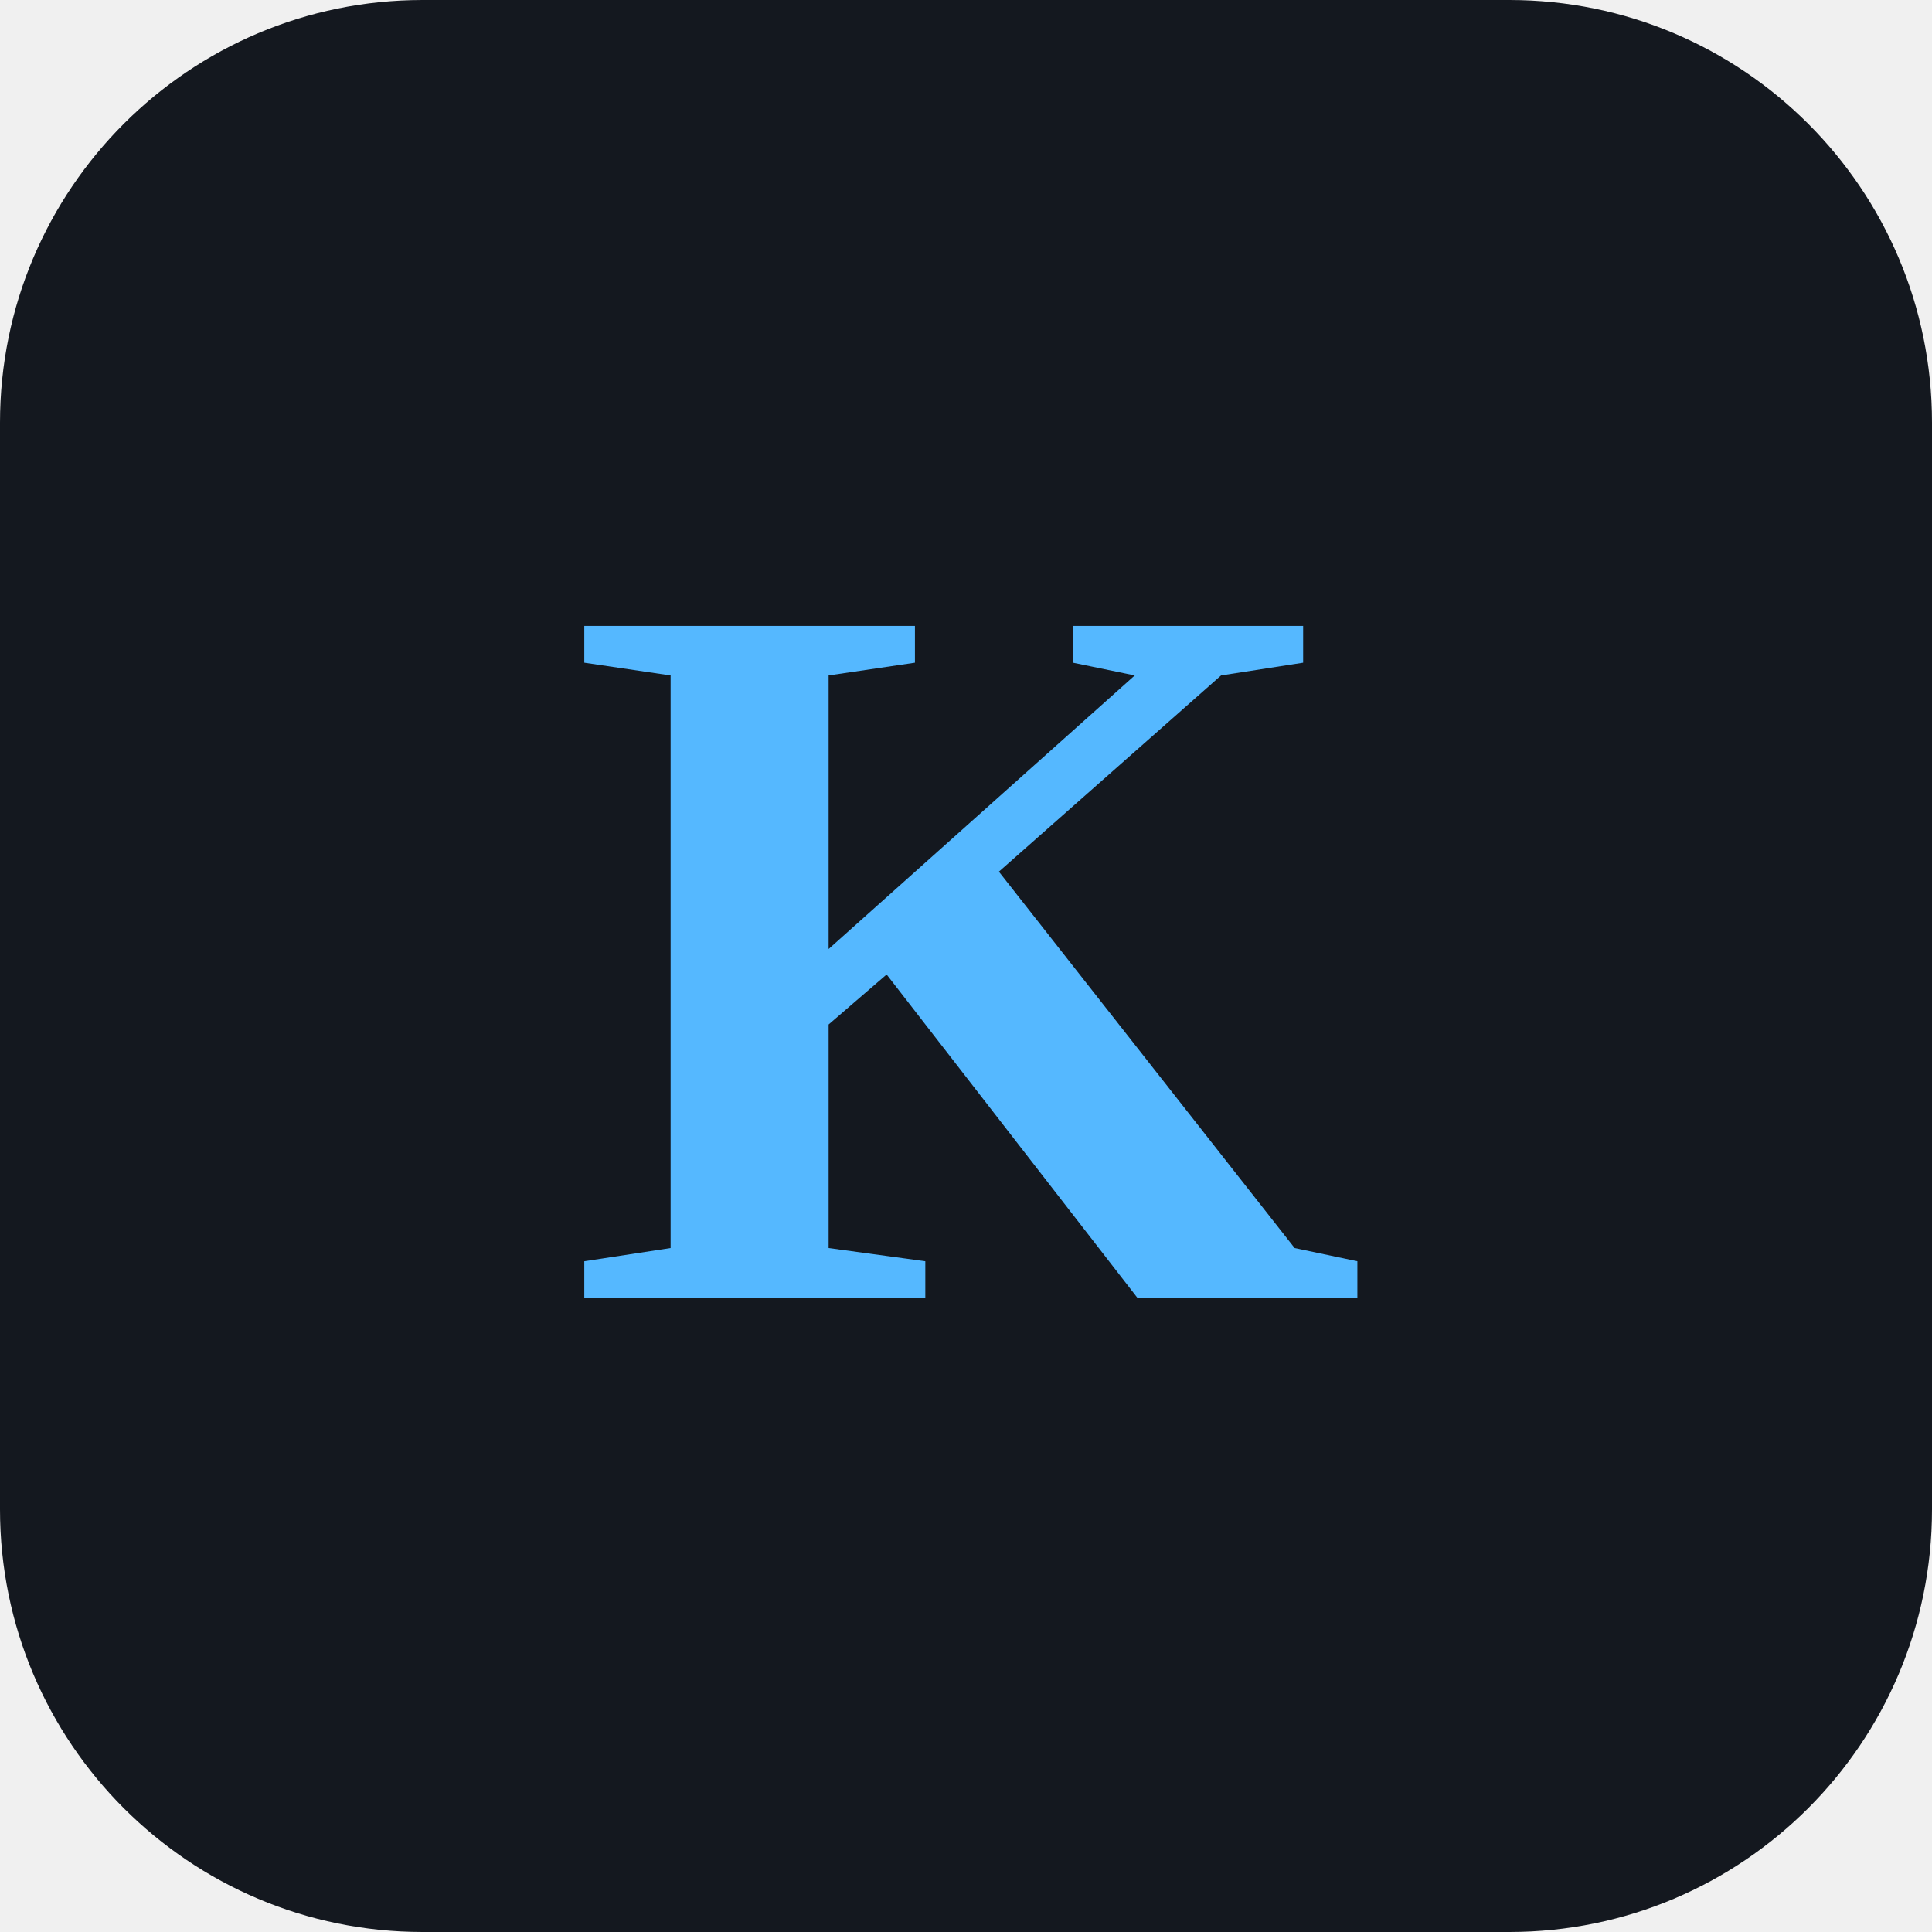
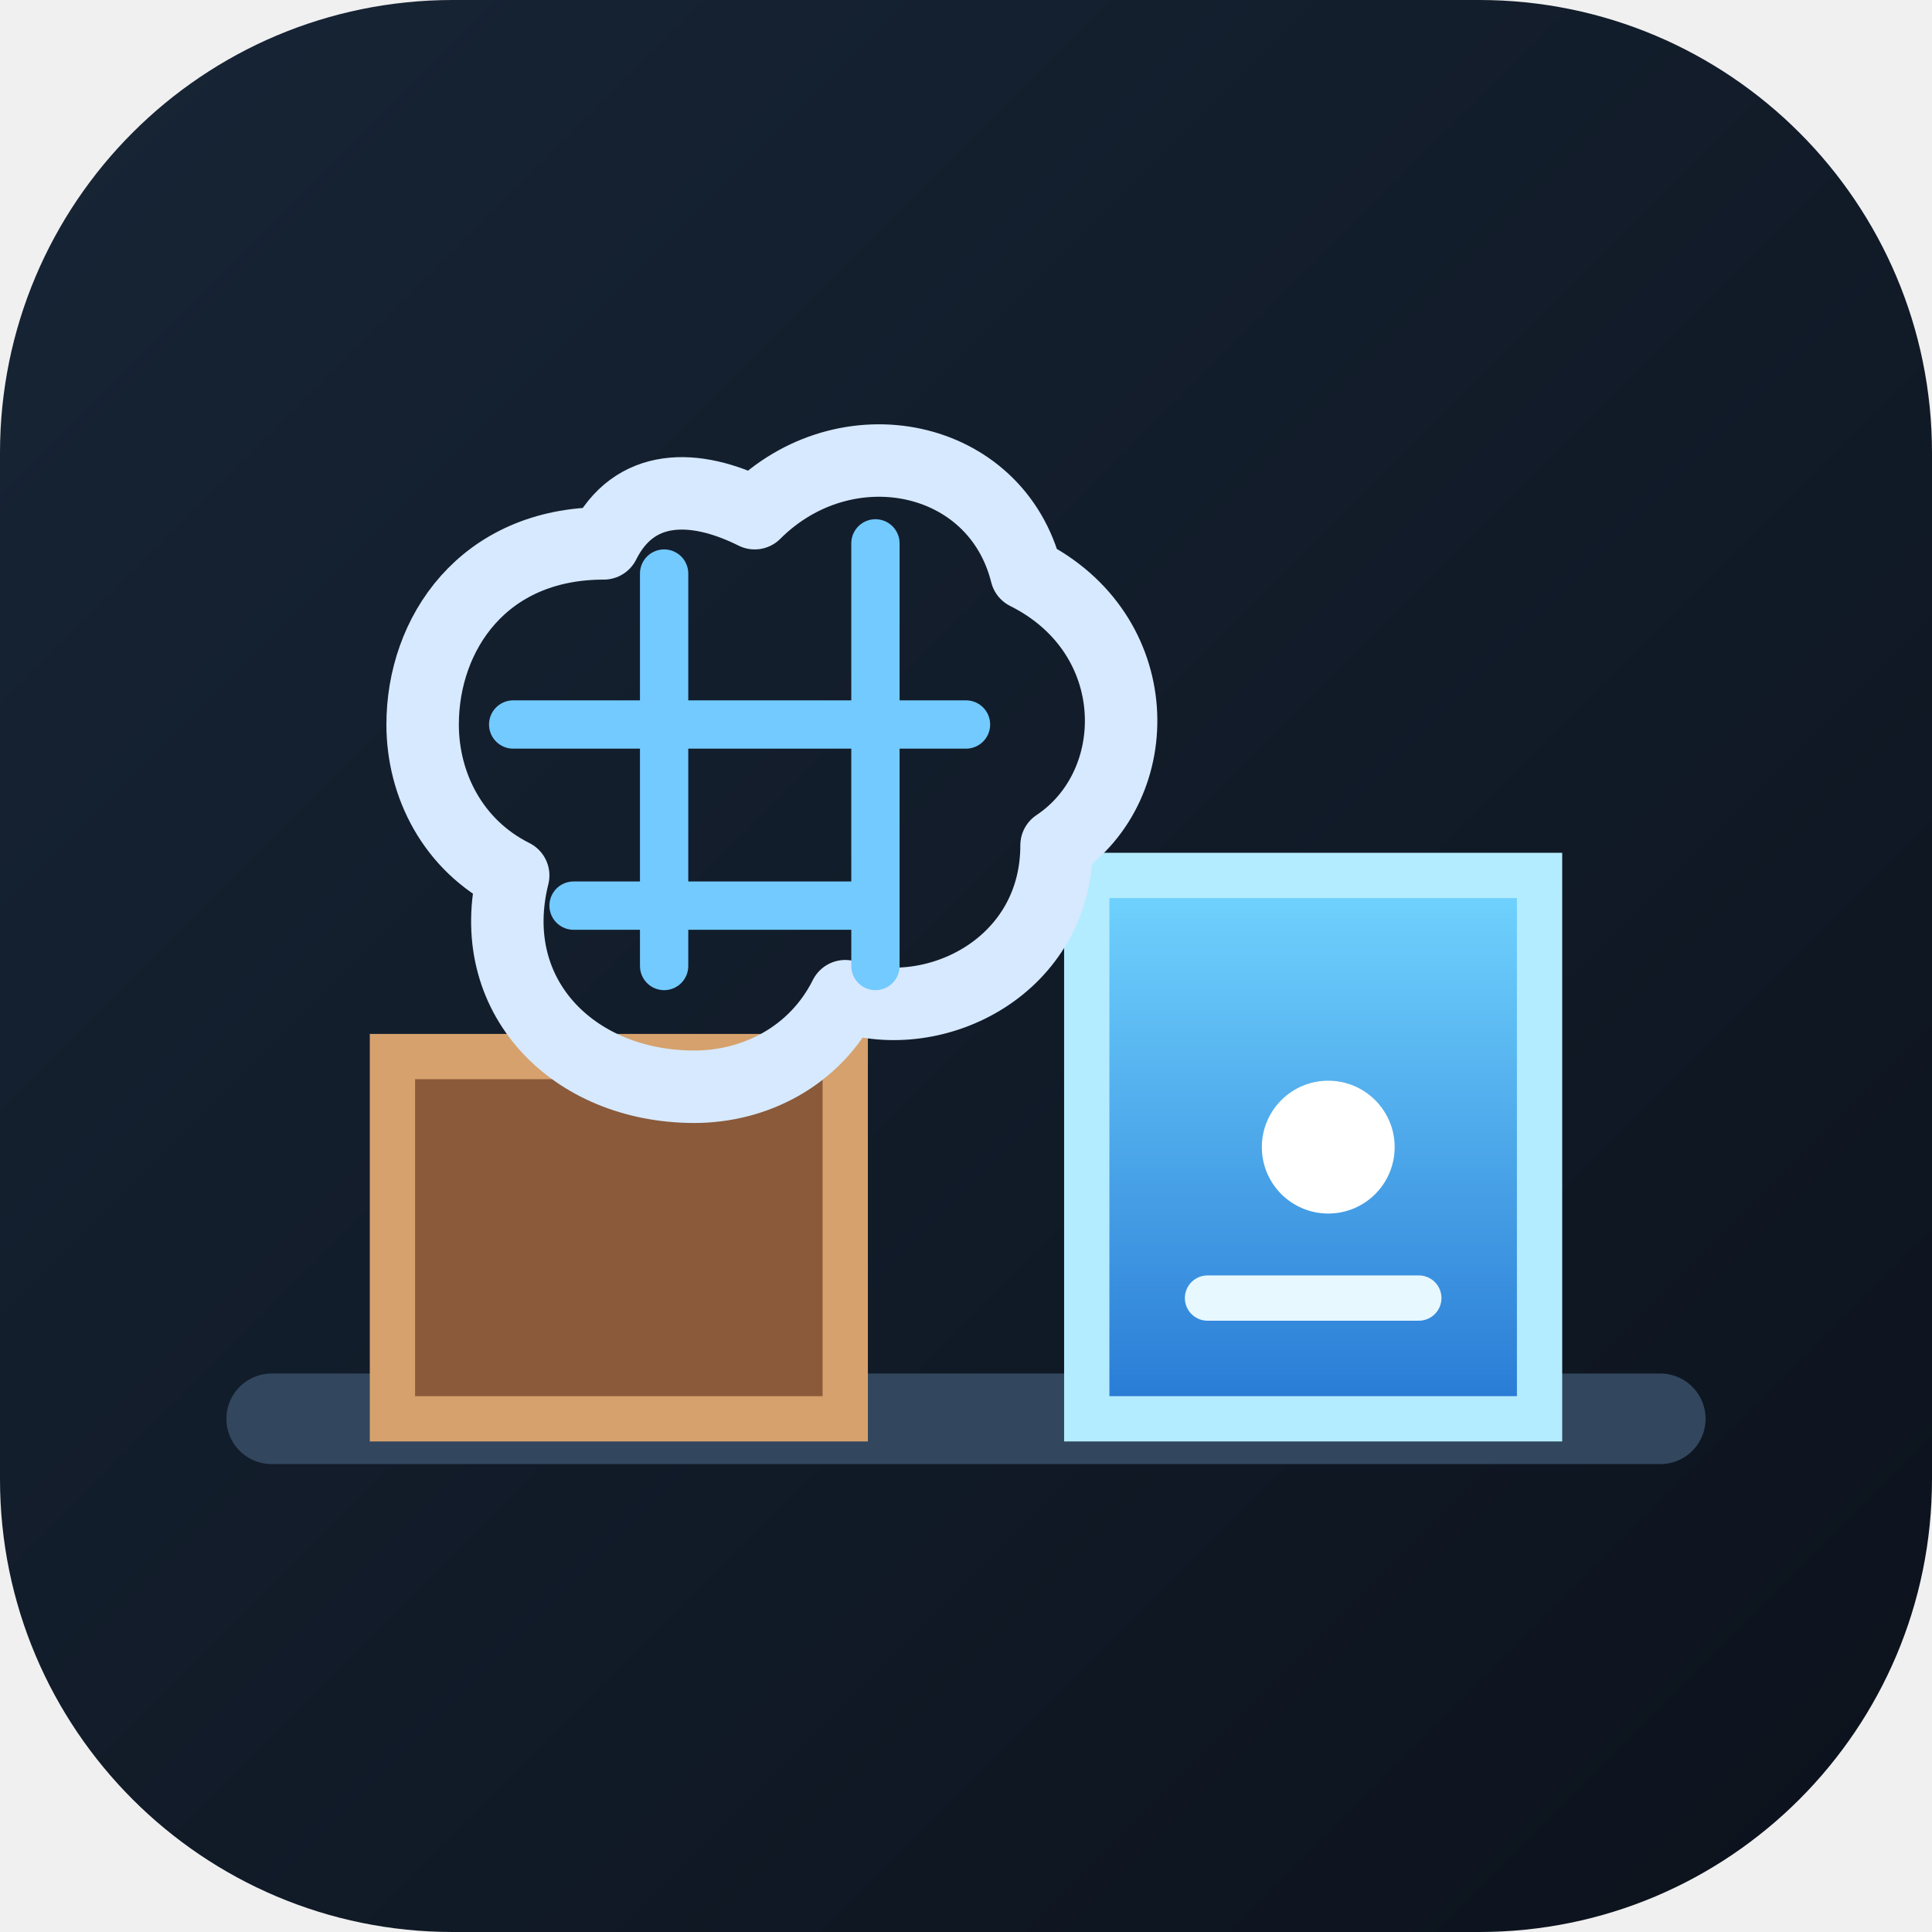
<svg xmlns="http://www.w3.org/2000/svg" viewBox="0 0 64 64">
-   <rect width="64" height="64" rx="14" fill="#14181f" />
-   <text x="32" y="43" font-size="34" font-weight="bold" text-anchor="middle" fill="#55b8ff">K</text>
+   <defs>
+     <linearGradient id="bg" x1="0" y1="0" x2="1" y2="1">
+       <stop stop-color="#172536" />
+       <stop offset="1" stop-color="#0c121c" />
+     </linearGradient>
+     <linearGradient id="tile" x1="0" y1="0" x2="0" y2="1">
+       <stop stop-color="#72d5ff" />
+       <stop offset="1" stop-color="#2779d4" />
+     </linearGradient>
+   </defs>
+   <rect width="64" height="64" rx="15" fill="url(#bg)" />
+   <path d="M9 47h46" stroke="#32465d" stroke-width="3" stroke-linecap="round" />
+   <path d="M13 35h15v12H13z" fill="#8a5a3b" stroke="#d6a16d" stroke-width="1.5" />
+   <path d="M36 29h15v18H36z" fill="url(#tile)" stroke="#b4ecff" stroke-width="1.5" />
+   <path d="M20 18c-4 0-6 3-6 6 0 2 1 4 3 5-1 4 2 7 6 7 2 0 4-1 5-3 3 1 7-1 7-5 3-2 3-7-1-9-1-4-6-5-9-2-2-1-4-1-5 1z" fill="none" stroke="#d7e9ff" stroke-width="2.4" stroke-linecap="round" stroke-linejoin="round" />
+   <path d="M22 19v13m7-14v14m-12-8h15m-13 6h10" stroke="#73caff" stroke-width="1.6" stroke-linecap="round" />
+   <circle cx="44" cy="38" r="2.2" fill="#fff" />
+   <path d="M40 43h7" stroke="#e8f8ff" stroke-width="1.5" stroke-linecap="round" />
</svg>
